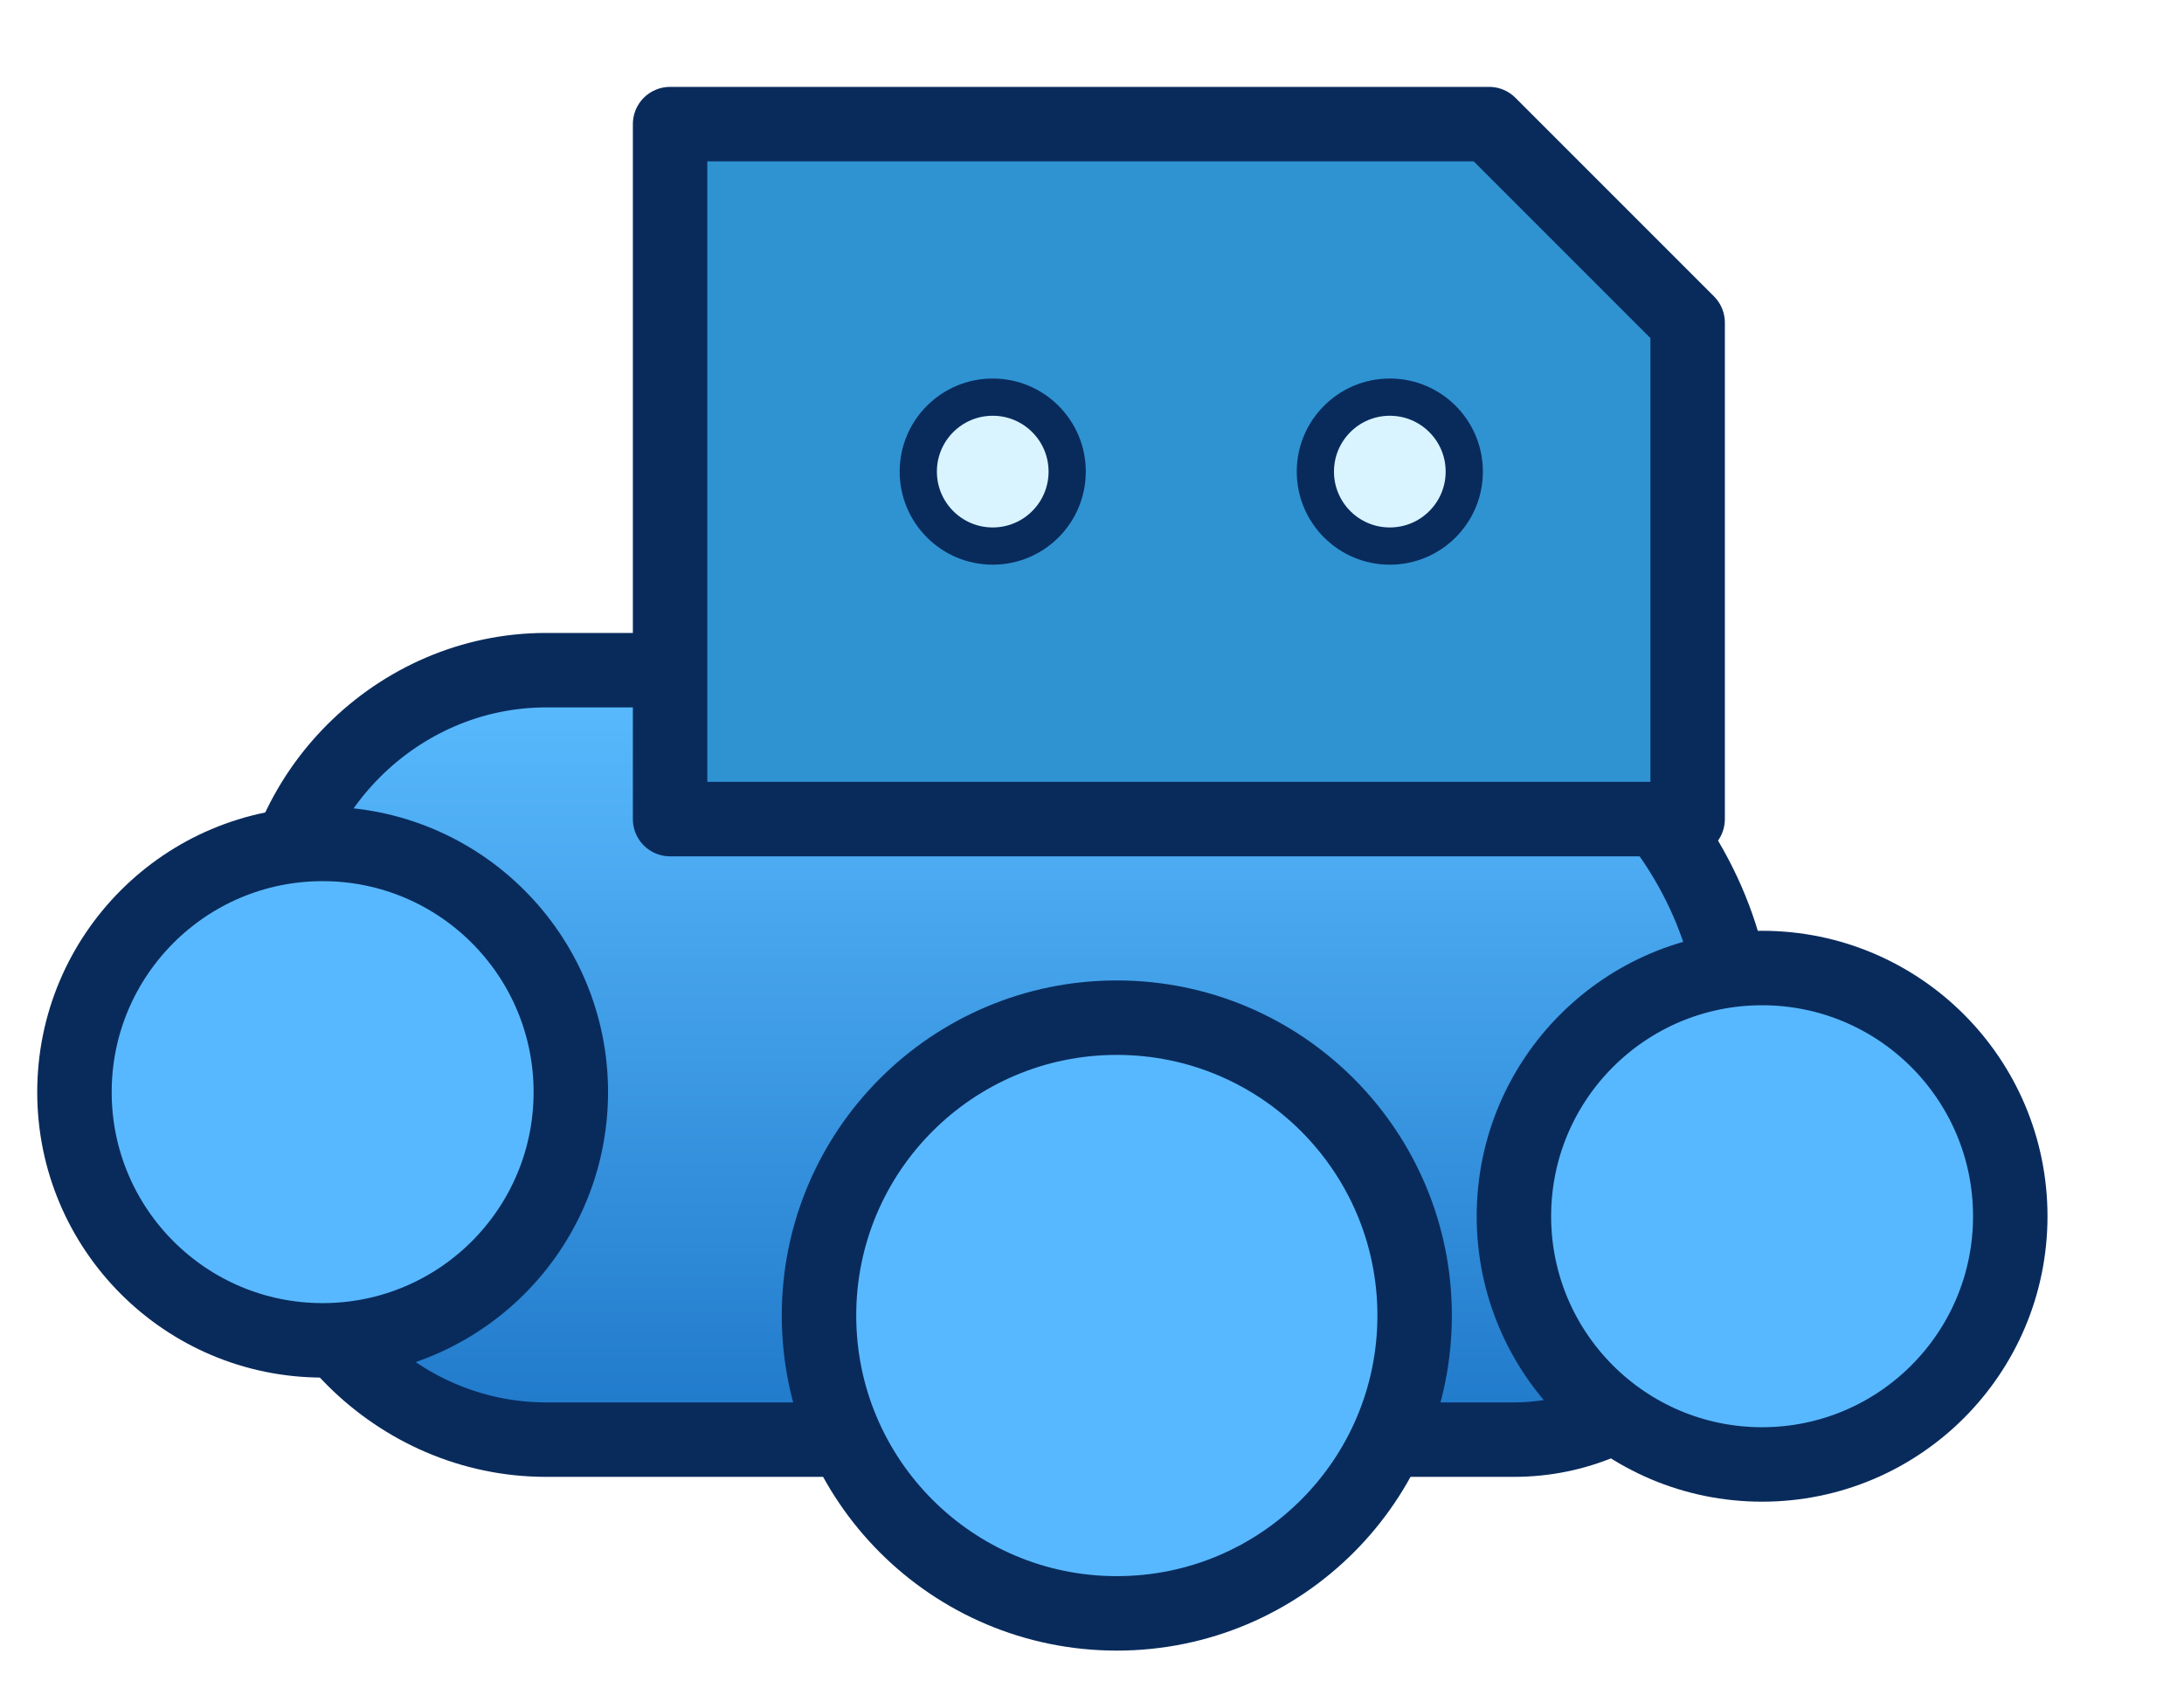
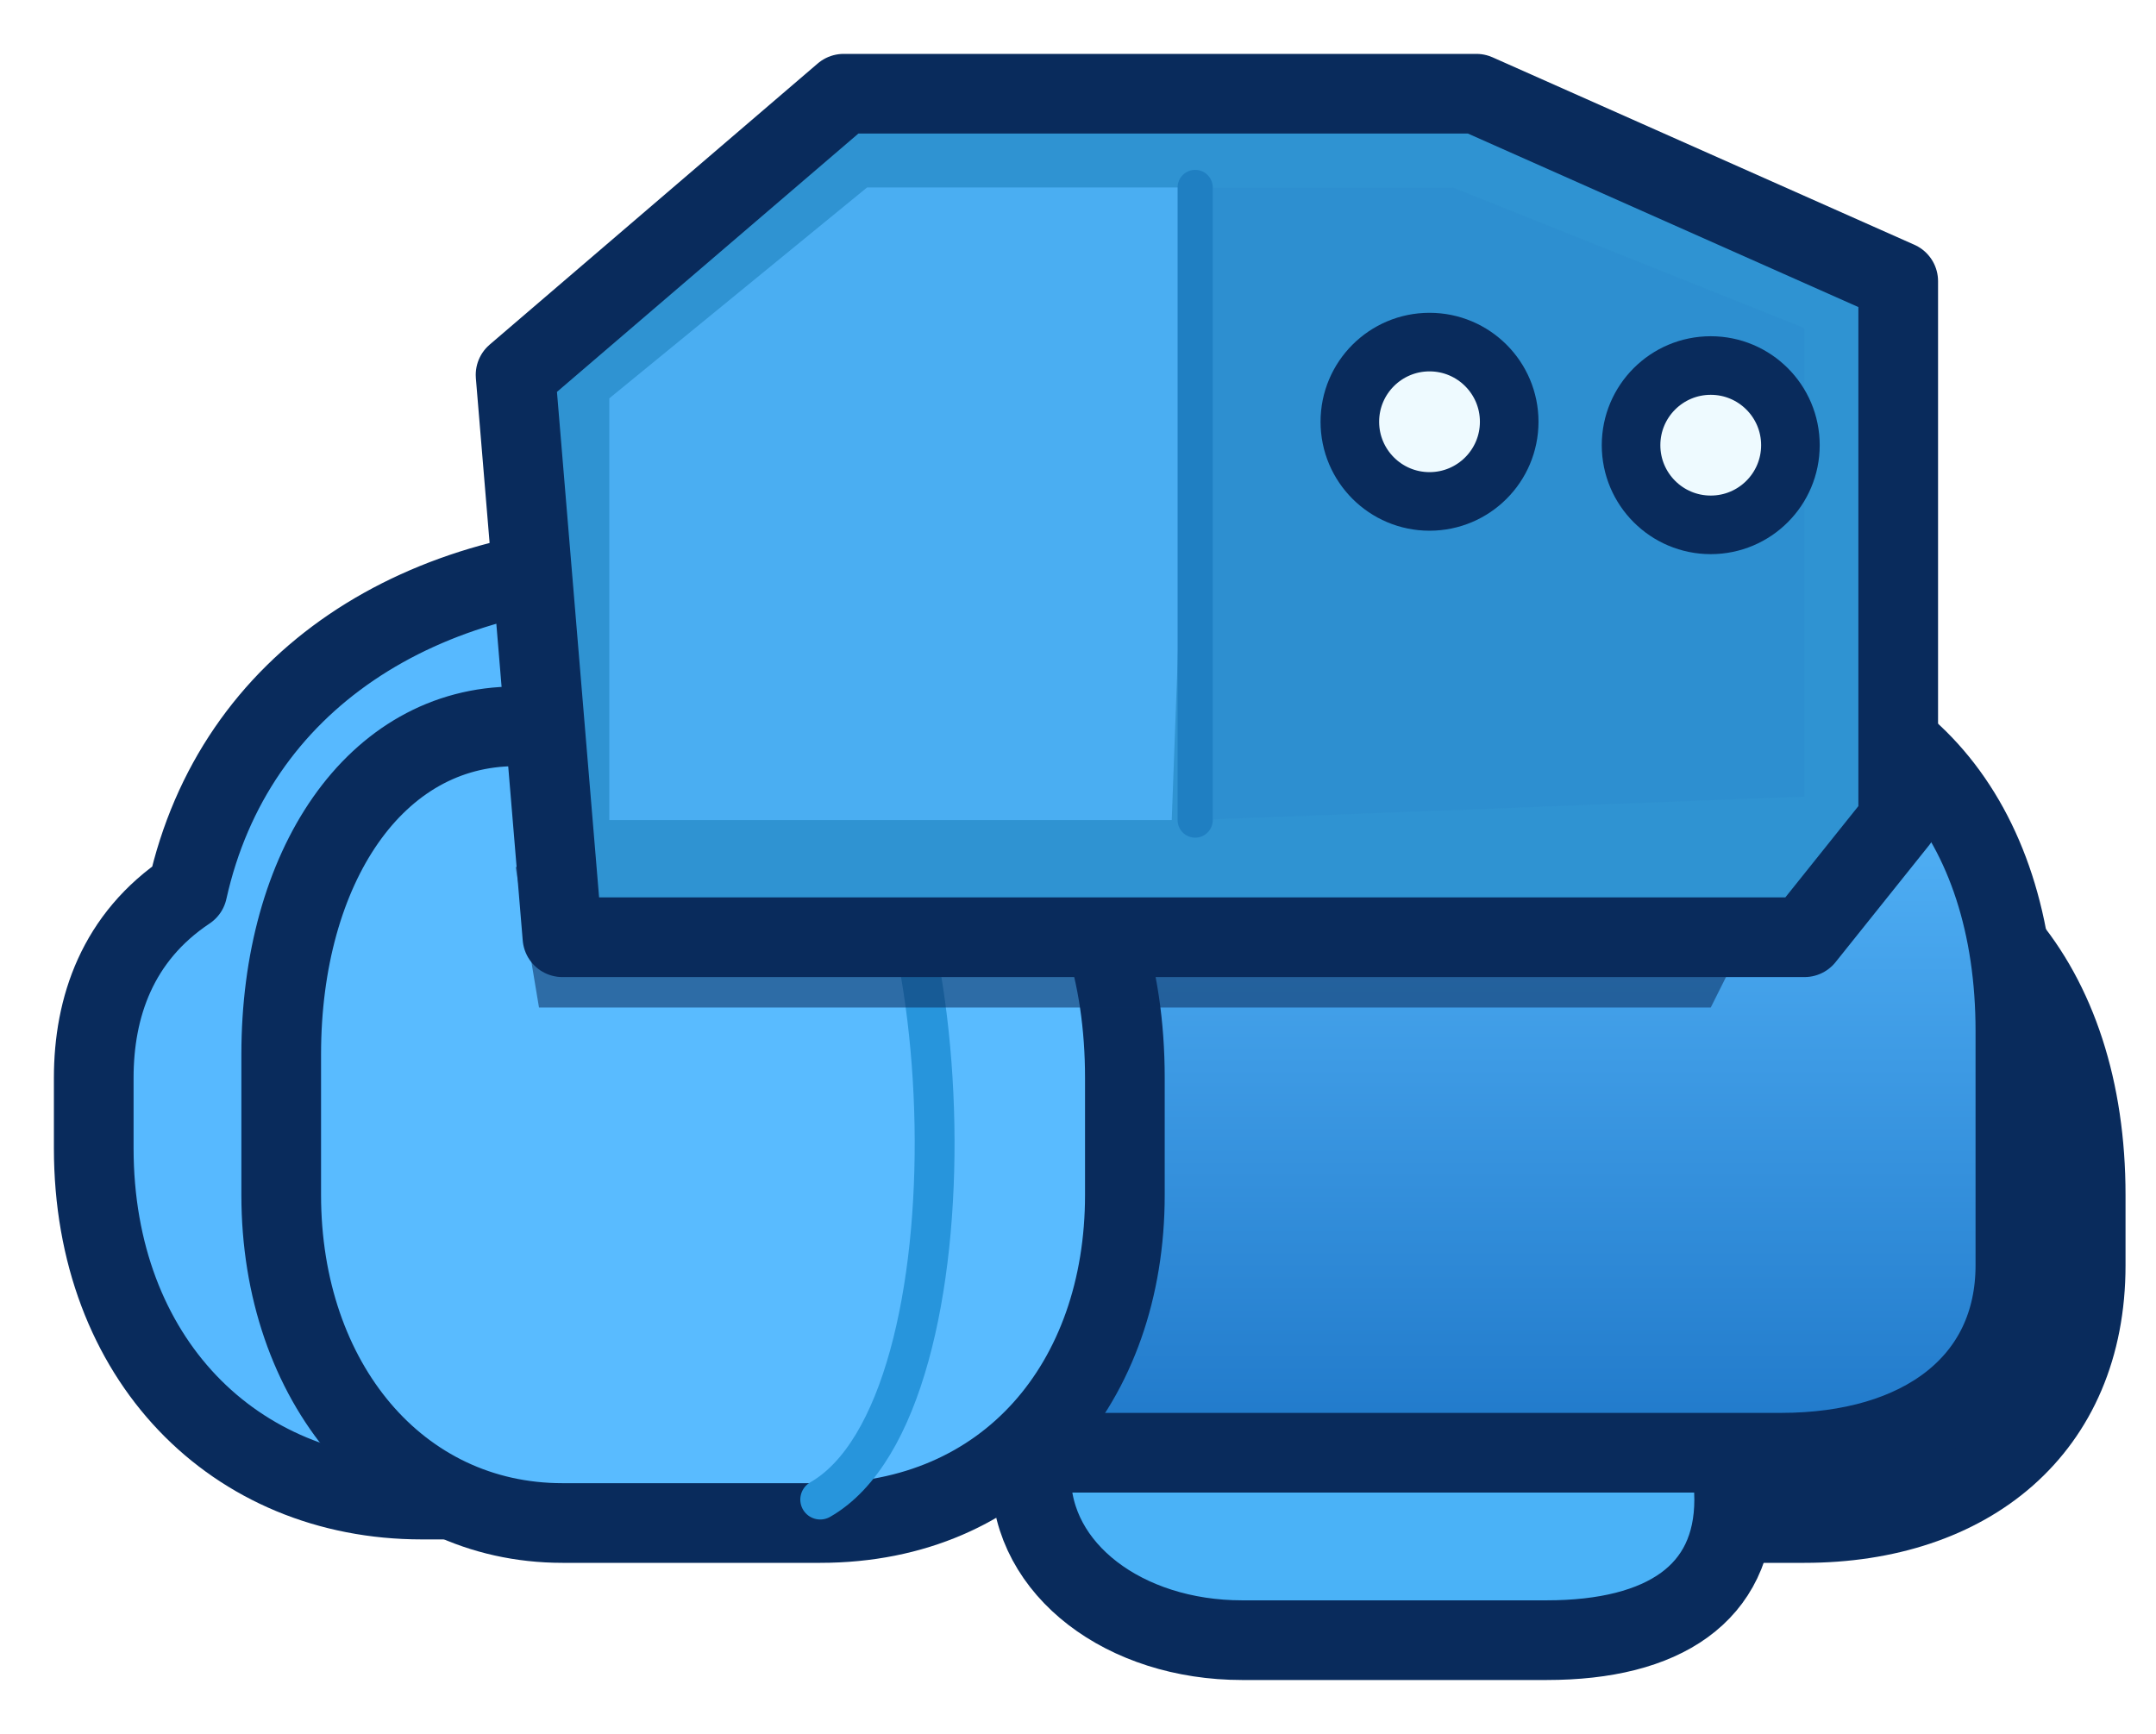
- <svg xmlns="http://www.w3.org/2000/svg" viewBox="-44 -26 88 68" role="img" aria-labelledby="robot-title robot-desc">
+ <svg xmlns="http://www.w3.org/2000/svg" viewBox="-46 -28 92 74" role="img" aria-labelledby="robot-title robot-desc">
  <defs>
    <linearGradient id="robot-fill" x1="0" x2="0" y1="0" y2="1">
      <stop offset="0" stop-color="#5bbcff" />
      <stop offset="1" stop-color="#1f78c9" />
    </linearGradient>
  </defs>
-   <g id="robot">
-     <path d="M-22,1 h33 c8,0 15,7 15,15 v7 c0,5 -4,9 -9,9 h-39 c-6,0 -11,-5 -11,-11v-9c0,-6 5,-11 11,-11Z" fill="url(#robot-fill)" stroke="#092b5c" stroke-width="3" />
-     <circle cx="-31" cy="18" r="10" fill="#58b8ff" stroke="#092b5c" stroke-width="3" />
-     <circle cx="1" cy="27" r="12" fill="#58b8ff" stroke="#092b5c" stroke-width="3" />
-     <circle cx="27" cy="23" r="10" fill="#58b8ff" stroke="#092b5c" stroke-width="3" />
-     <path d="M-17,-21 h33 l8,8 v20 h-41Z" fill="#2f93d2" stroke="#092b5c" stroke-width="3" stroke-linejoin="round" />
-     <circle cx="-4" cy="-7" r="3" fill="#d9f4ff" stroke="#092b5c" stroke-width="1.5" />
-     <circle cx="12" cy="-7" r="3" fill="#d9f4ff" stroke="#092b5c" stroke-width="1.5" />
+   <g id="robot" stroke="#092b5c" stroke-width="3.4" stroke-linejoin="round" stroke-linecap="round">
+     <path d="M-38,10 C-36,1 -28,-4 -18,-4 H-13 C-7,-4 -3,1 -3,8 V25 C-3,32 -8,36 -15,36 H-28 C-36,36 -42,30 -42,21 V18 C-42,15 -41,12 -38,10Z" fill="#57b9ff" />
+     <path d="M22,8 H30 C38,8 43,14 43,23 V26 C43,33 38,37 31,37 H20 C14,37 10,32 10,26 V17 C10,11 15,8 22,8Z" fill="#55b8ff" />
+     <path d="M5,29 H21 C25,29 28,32 28,36 C28,40 25,42 20,42 H7 C2,42 -2,39 -2,35 C-2,31 1,29 5,29Z" fill="#4ab2f7" />
+     <path d="M-11,1 H27 C35,1 40,7 40,16 V26 C40,31 36,34 30,34 H-11 C-18,34 -23,28 -23,20 V15 C-23,7 -18,1 -11,1Z" fill="url(#robot-fill)" />
+     <path d="M-24,3 H-11 C-3,3 2,9 2,18 V23 C2,31 -3,37 -11,37 H-22 C-29,37 -34,31 -34,23 V17 C-34,9 -30,3 -24,3Z" fill="#59bbff" />
+     <path d="M-11,4 C-5,8 -4,32 -11,36" fill="none" stroke="#2795dc" stroke-width="1.7" />
+     <path d="M-24,9 L30,9 L27,15 L-23,15Z" fill="#092b5c" stroke="none" opacity=".55" />
+     <path d="M-24,-12 L-10,-24 H17 L35,-16 V7 L31,12 H-22 Z" fill="#2f93d2" />
+     <path d="M-20,-11 L-9,-20 H5 L4,7 L-20,7Z" fill="#55b8ff" stroke="none" opacity=".72" />
+     <path d="M5,-20 H16 L31,-14 V6 L5,7Z" fill="#2d8fcf" stroke="none" opacity=".8" />
+     <path d="M5,-20 L5,7" fill="none" stroke="#1f7fc2" stroke-width="1.5" />
+     <circle cx="15" cy="-10" r="3.4" fill="#eefaff" stroke-width="2.5" />
+     <circle cx="27" cy="-9" r="3.4" fill="#eefaff" stroke-width="2.5" />
  </g>
</svg>
